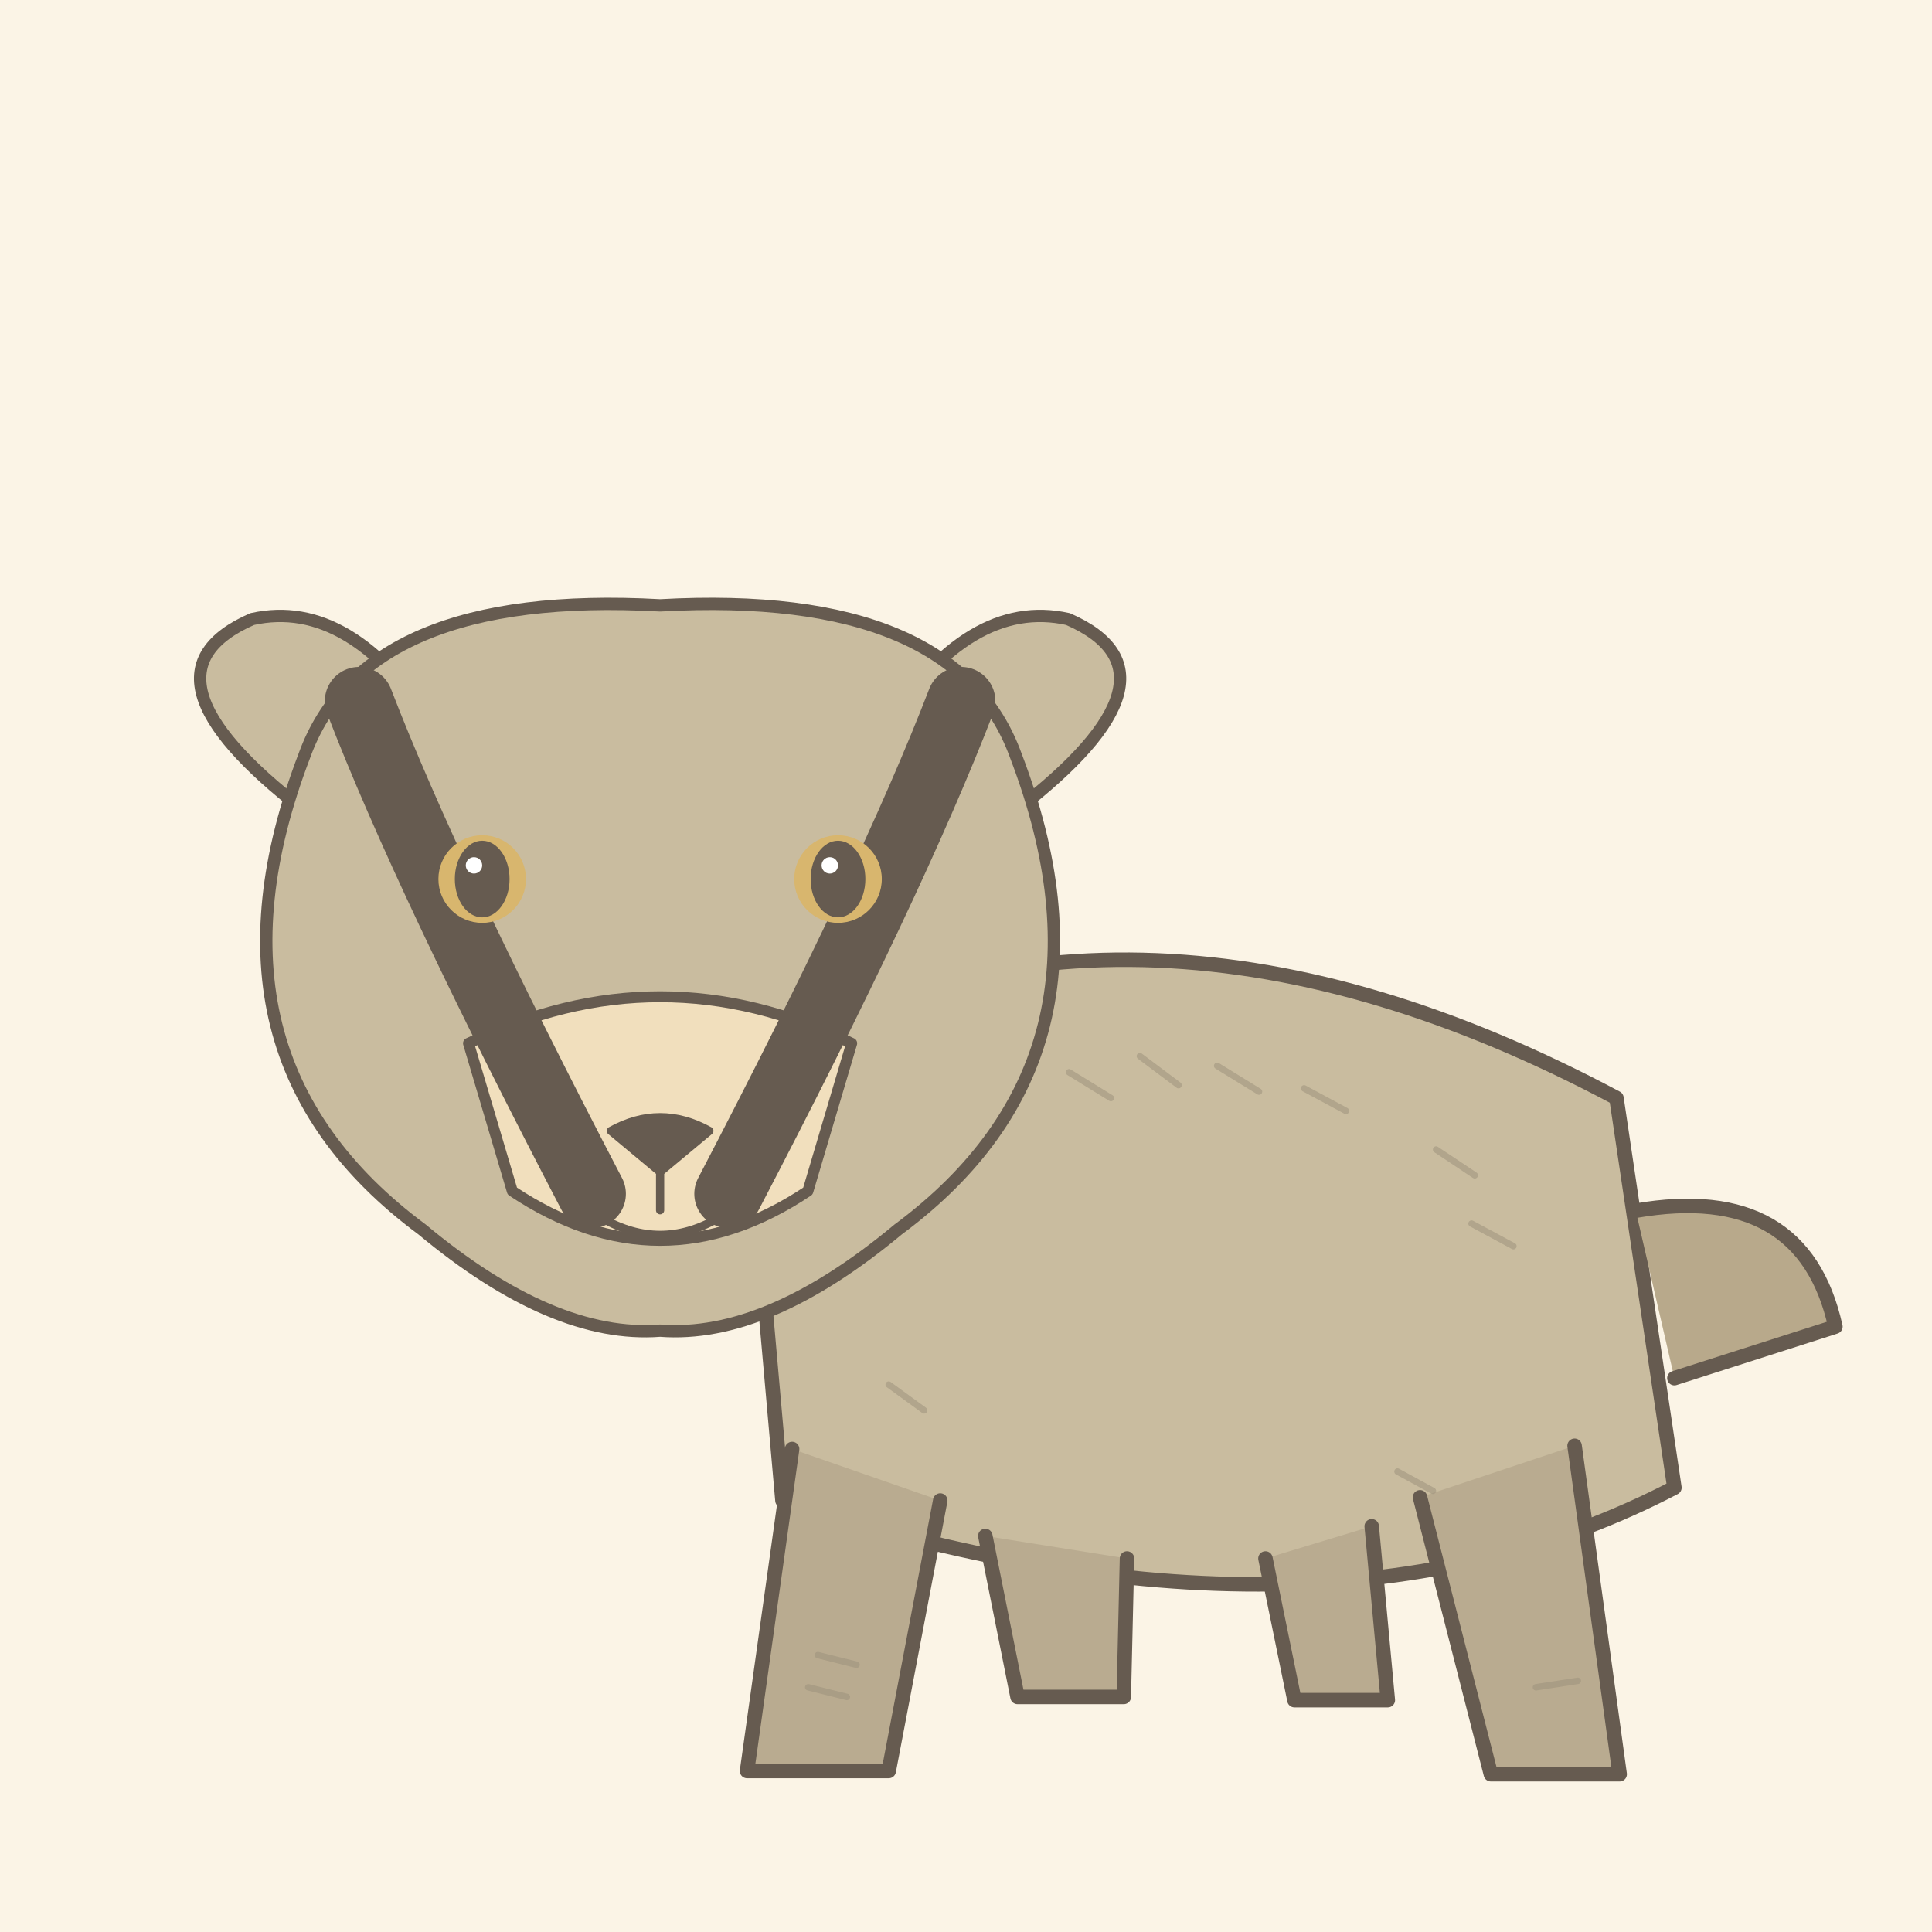
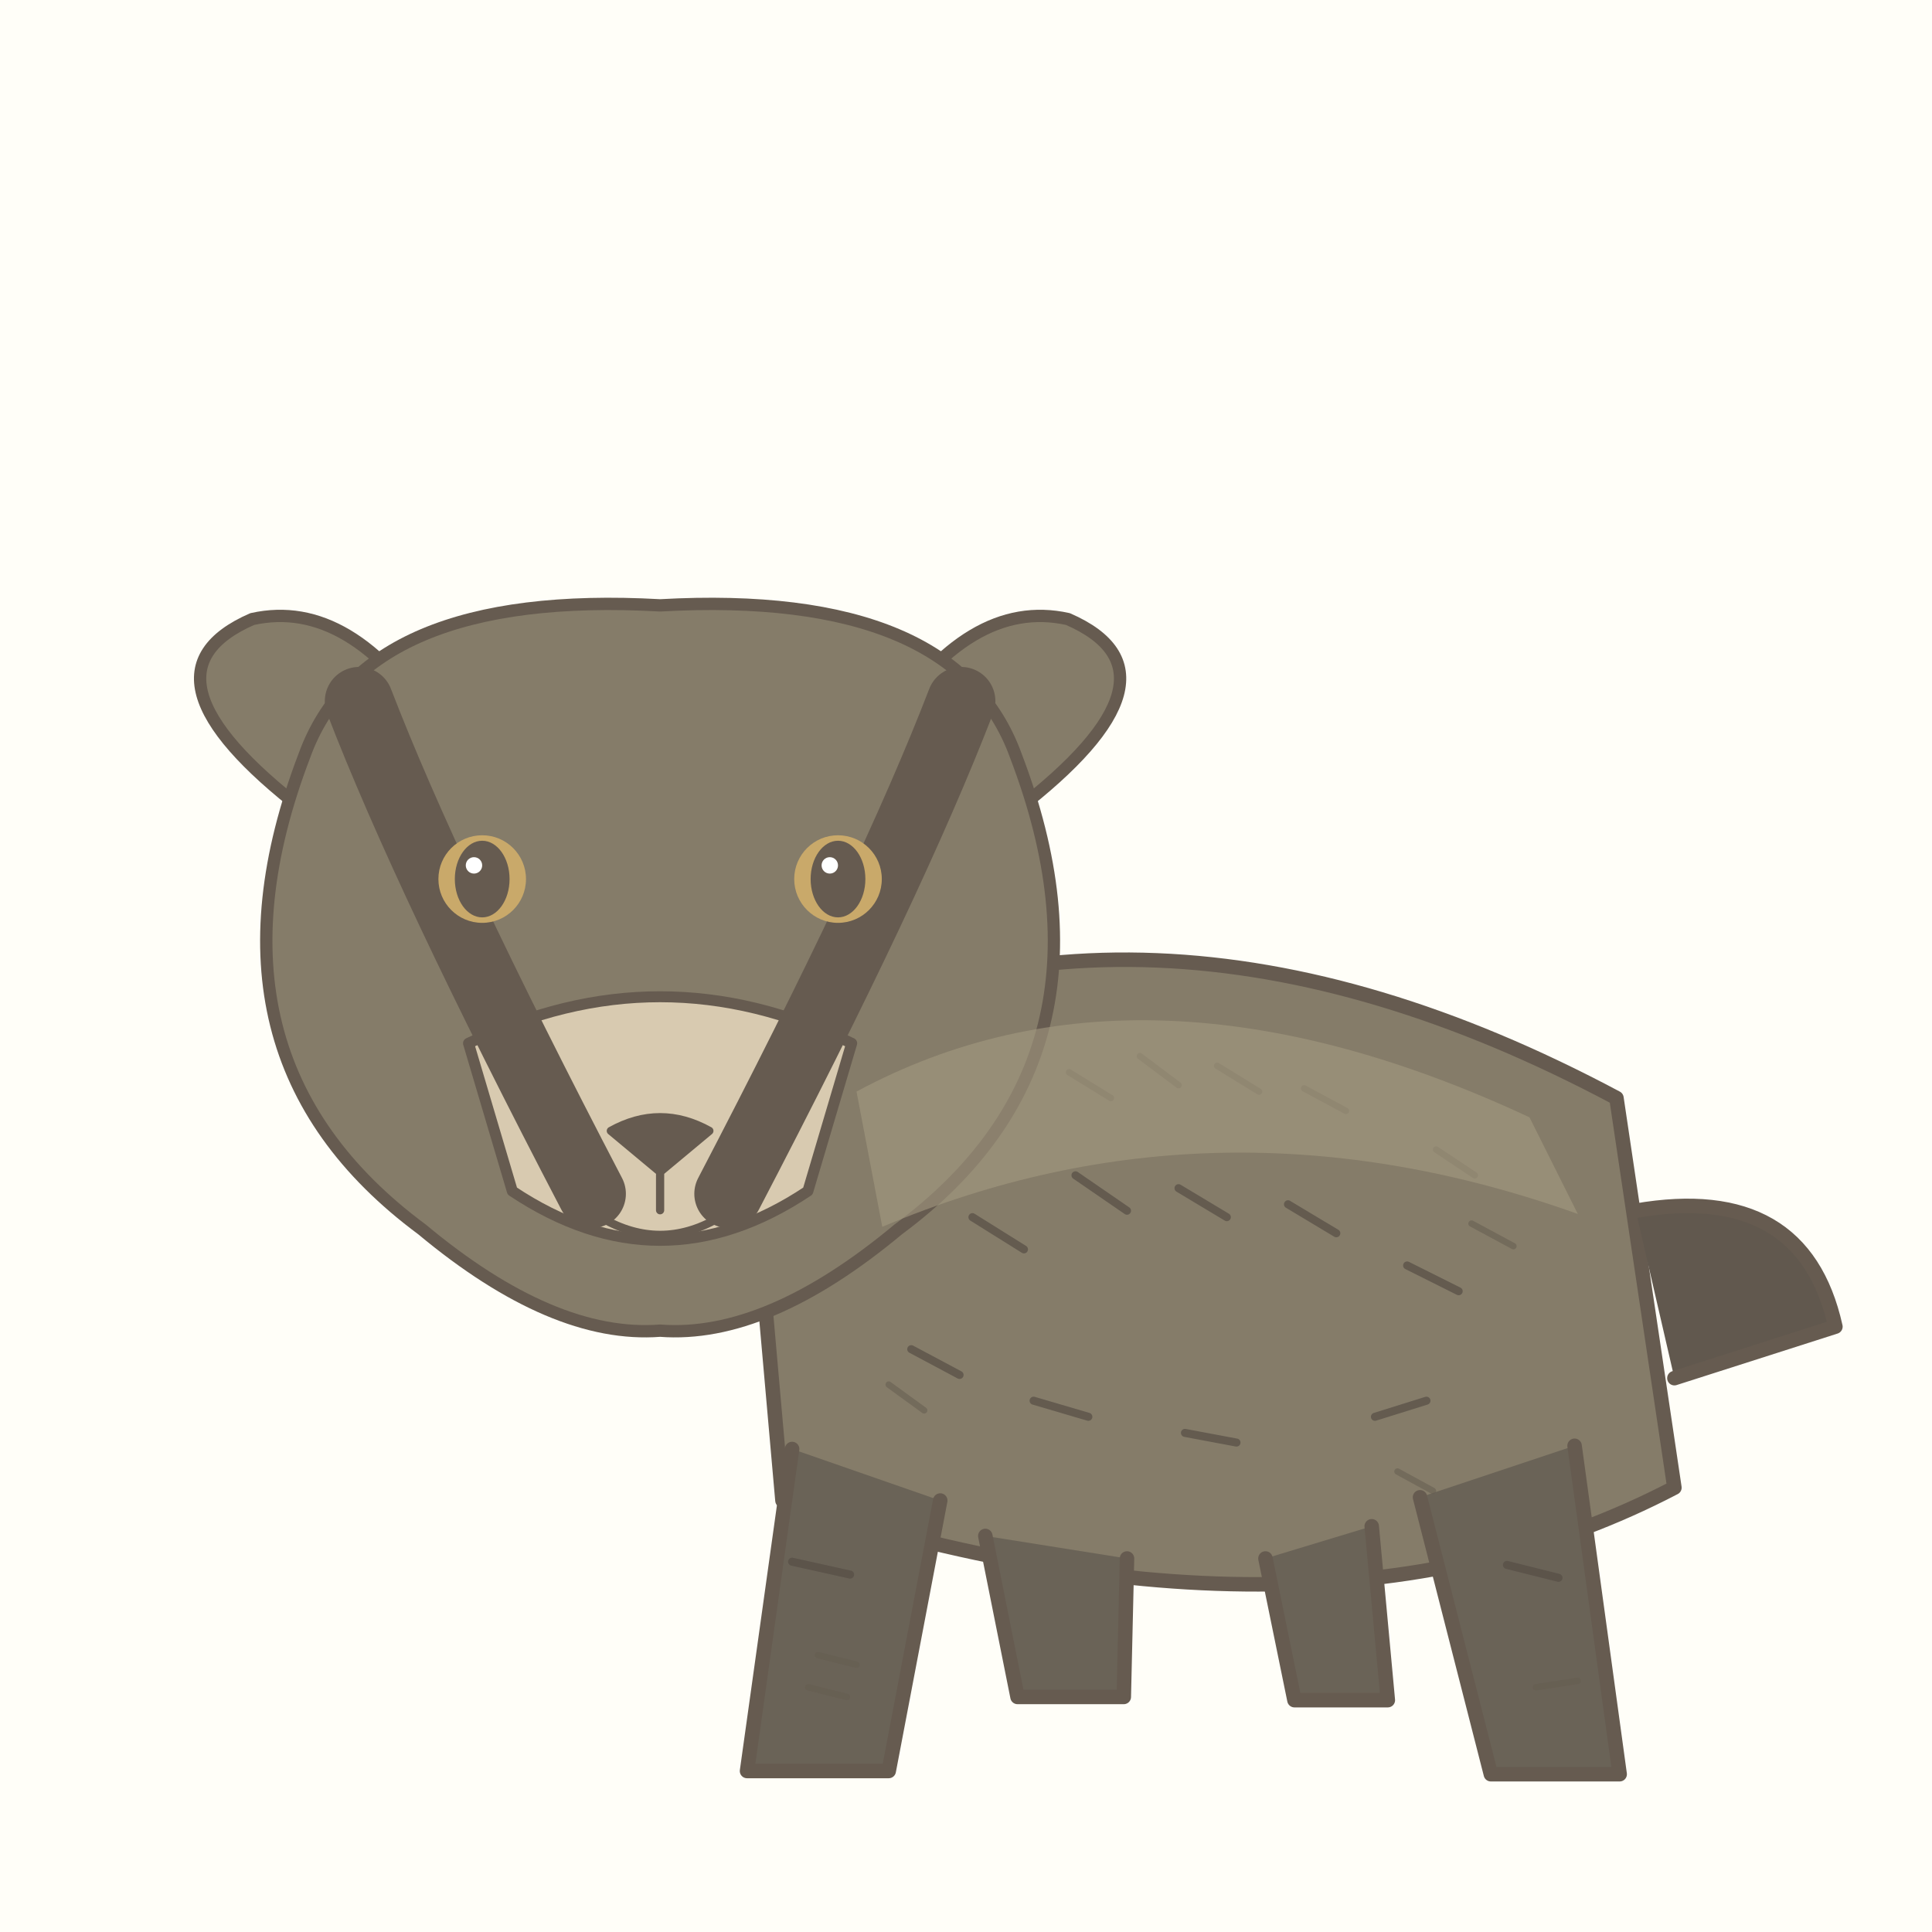
<svg xmlns="http://www.w3.org/2000/svg" width="600" height="600" viewBox="0 0 600 600" data-full-animal="badger" data-illustration="complete">
-   <rect width="600" height="600" rx="0" fill="#fbf4e6" />
+   <rect width="600" height="600" rx="0" fill="#fffef8" />
  <defs>
    <mask id="detail-mask">
      <rect width="600" height="600" fill="white" />
      <rect x="94.5" y="205" width="102" height="178.5" fill="black" />
      <rect x="213.5" y="205" width="102" height="178.5" fill="black" />
    </mask>
  </defs>
-   <path d="M231 330Q352 261 502 341L520 462Q409 520 243 466Z" fill="#c9bc9f" stroke="#665b50" stroke-width="4.5" stroke-linecap="round" stroke-linejoin="round" />
-   <path d="M246 450L232 550L276 550L292 466M441 465L463 551L503 551L489 449M306 477L316 527L349 527L350 484M393 484L402 528L431 528L426 474" fill="#b9ab90" stroke="#665b50" stroke-width="4.5" stroke-linecap="round" stroke-linejoin="round" />
-   <path d="M508 376Q560 367 570 412L520 428" fill="#b8a98b" stroke="#665b50" stroke-width="4.5" stroke-linecap="round" stroke-linejoin="round" />
+   <path d="M231 330Q352 261 502 341L520 462Q409 520 243 466Z" fill="#857c69" stroke="#665b50" stroke-width="4.5" stroke-linecap="round" stroke-linejoin="round" />
+   <path d="M246 450L232 550L276 550L292 466M441 465L463 551L503 551L489 449M306 477L316 527L349 527L350 484M393 484L402 528L431 528L426 474" fill="#6a6357" stroke="#665b50" stroke-width="4.5" stroke-linecap="round" stroke-linejoin="round" />
+   <path d="M508 376Q560 367 570 412L520 428" fill="#61584e" stroke="#665b50" stroke-width="4.5" stroke-linecap="round" stroke-linejoin="round" />
  <g transform="translate(-50 120) scale(0.85)">
-     <path d="M170 155Q105 105 151 85Q187 77 218 125M430 155Q495 105 449 85Q413 77 382 125" fill="#c9bc9f" stroke="#665b50" stroke-width="4.5" stroke-linecap="round" stroke-linejoin="round" />
-     <path d="M170 135Q192 74 300 80Q408 74 430 135Q472 245 387 308Q339 348 300 345Q261 348 213 308Q128 245 170 135Z" fill="#c9bc9f" stroke="#665b50" stroke-width="4.5" stroke-linecap="round" stroke-linejoin="round" />
-     <path d="M230 240Q300 206 370 240L354 294Q300 330 246 294Z" fill="#f1dfbd" stroke="#665b50" stroke-width="4" stroke-linecap="round" stroke-linejoin="round" />
+     <path d="M170 155Q105 105 151 85Q187 77 218 125M430 155Q495 105 449 85Q413 77 382 125" fill="#857c69" stroke="#665b50" stroke-width="4.5" stroke-linecap="round" stroke-linejoin="round" />
+     <path d="M170 135Q192 74 300 80Q408 74 430 135Q472 245 387 308Q339 348 300 345Q261 348 213 308Q128 245 170 135Z" fill="#857c69" stroke="#665b50" stroke-width="4.5" stroke-linecap="round" stroke-linejoin="round" />
+     <path d="M230 240Q300 206 370 240L354 294Q300 330 246 294Z" fill="#d8cab0" stroke="#665b50" stroke-width="4" stroke-linecap="round" stroke-linejoin="round" />
    <ellipse cx="235" cy="180" rx="10" ry="14" fill="#665b50" />
    <circle cx="232" cy="175" r="3" fill="white" />
    <ellipse cx="365" cy="180" rx="10" ry="14" fill="#665b50" />
    <circle cx="362" cy="175" r="3" fill="white" />
    <path d="M282 272Q300 262 318 272L300 287Z" fill="#665b50" stroke="#665b50" stroke-width="3" stroke-linecap="round" stroke-linejoin="round" />
    <path d="M300 288V301M279 304Q300 316 321 304" fill="none" stroke="#665b50" stroke-width="3" stroke-linecap="round" stroke-linejoin="round" />
  </g>
  <g transform="translate(-50 120) scale(0.85)">
    <path d="M190 115Q215 180 275 295M410 115Q385 180 325 295" fill="none" stroke="#665b50" stroke-width="25" stroke-linecap="round" stroke-linejoin="round" />
-     <circle cx="235" cy="180" r="16" fill="#d8b66e" />
-     <circle cx="365" cy="180" r="16" fill="#d8b66e" />
+     <circle cx="235" cy="180" r="16" fill="#c9a96a" />
+     <circle cx="365" cy="180" r="16" fill="#c9a96a" />
    <ellipse cx="235" cy="180" rx="10" ry="14" fill="#665b50" />
    <circle cx="232" cy="175" r="3" fill="white" />
    <ellipse cx="365" cy="180" rx="10" ry="14" fill="#665b50" />
    <circle cx="362" cy="175" r="3" fill="white" />
  </g>
  <g mask="url(#detail-mask)" data-coat-details="badger">
-     <path d="M332 333l13 8M354 328l12 9M378 331l13 8M405 338l13 7M446 357l12 8M457 380l13 7M276 430l11 8M434 457l11 6M254 514l12 3M251 524l12 3M477 524l13 -2" fill="none" stroke="#9c917b" stroke-width="2" stroke-linecap="round" opacity=".55" />
+     <path d="M332 333l13 8M354 328l12 9M378 331l13 8M405 338l13 7M446 357l12 8M457 380l13 7M276 430l11 8M434 457l11 6M254 514l12 3M251 524l12 3M477 524l13 -2" fill="none" stroke="#655c50" stroke-width="2" stroke-linecap="round" opacity=".55" />
+   </g>
+   <path d="M266 339Q355 291 475 347L490 377Q378 337 274 381Z" fill="#a49a80" opacity=".6" />
+   <g fill="none" stroke="#554d45" stroke-width="2.5" stroke-linecap="round" opacity=".7">
+     <path d="M302 378l16 10M334 365l16 11M366 369l15 9M400 374l15 9M437 393l16 8M283 419l15 8M321 435l17 5M368 445l16 3M427 440l16-5M246 485l18 4M468 486l16 4" />
  </g>
</svg>
